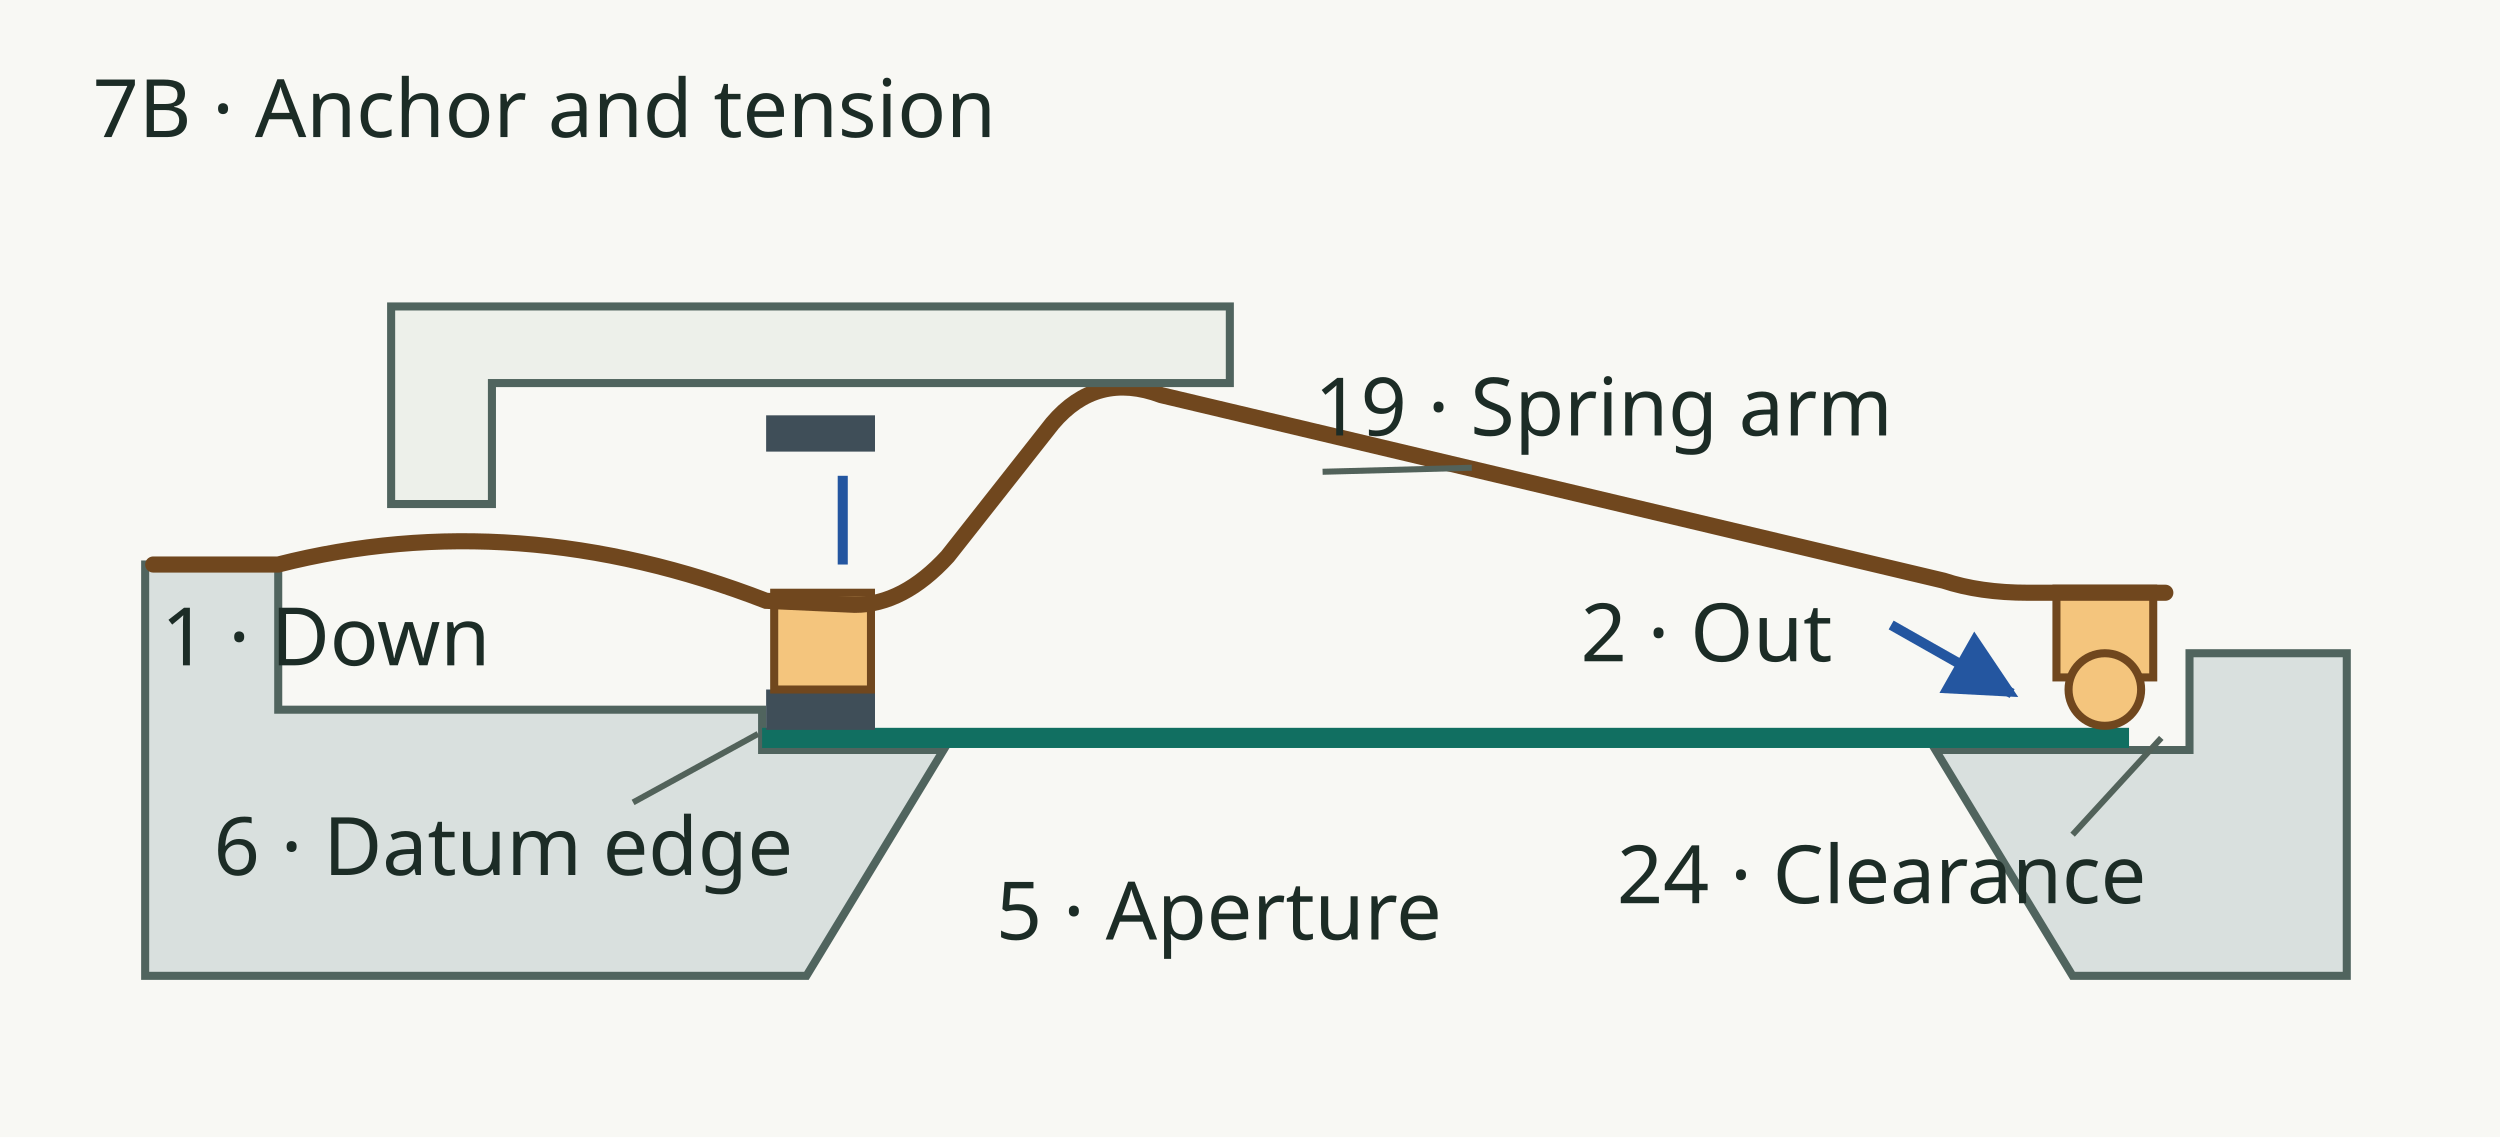
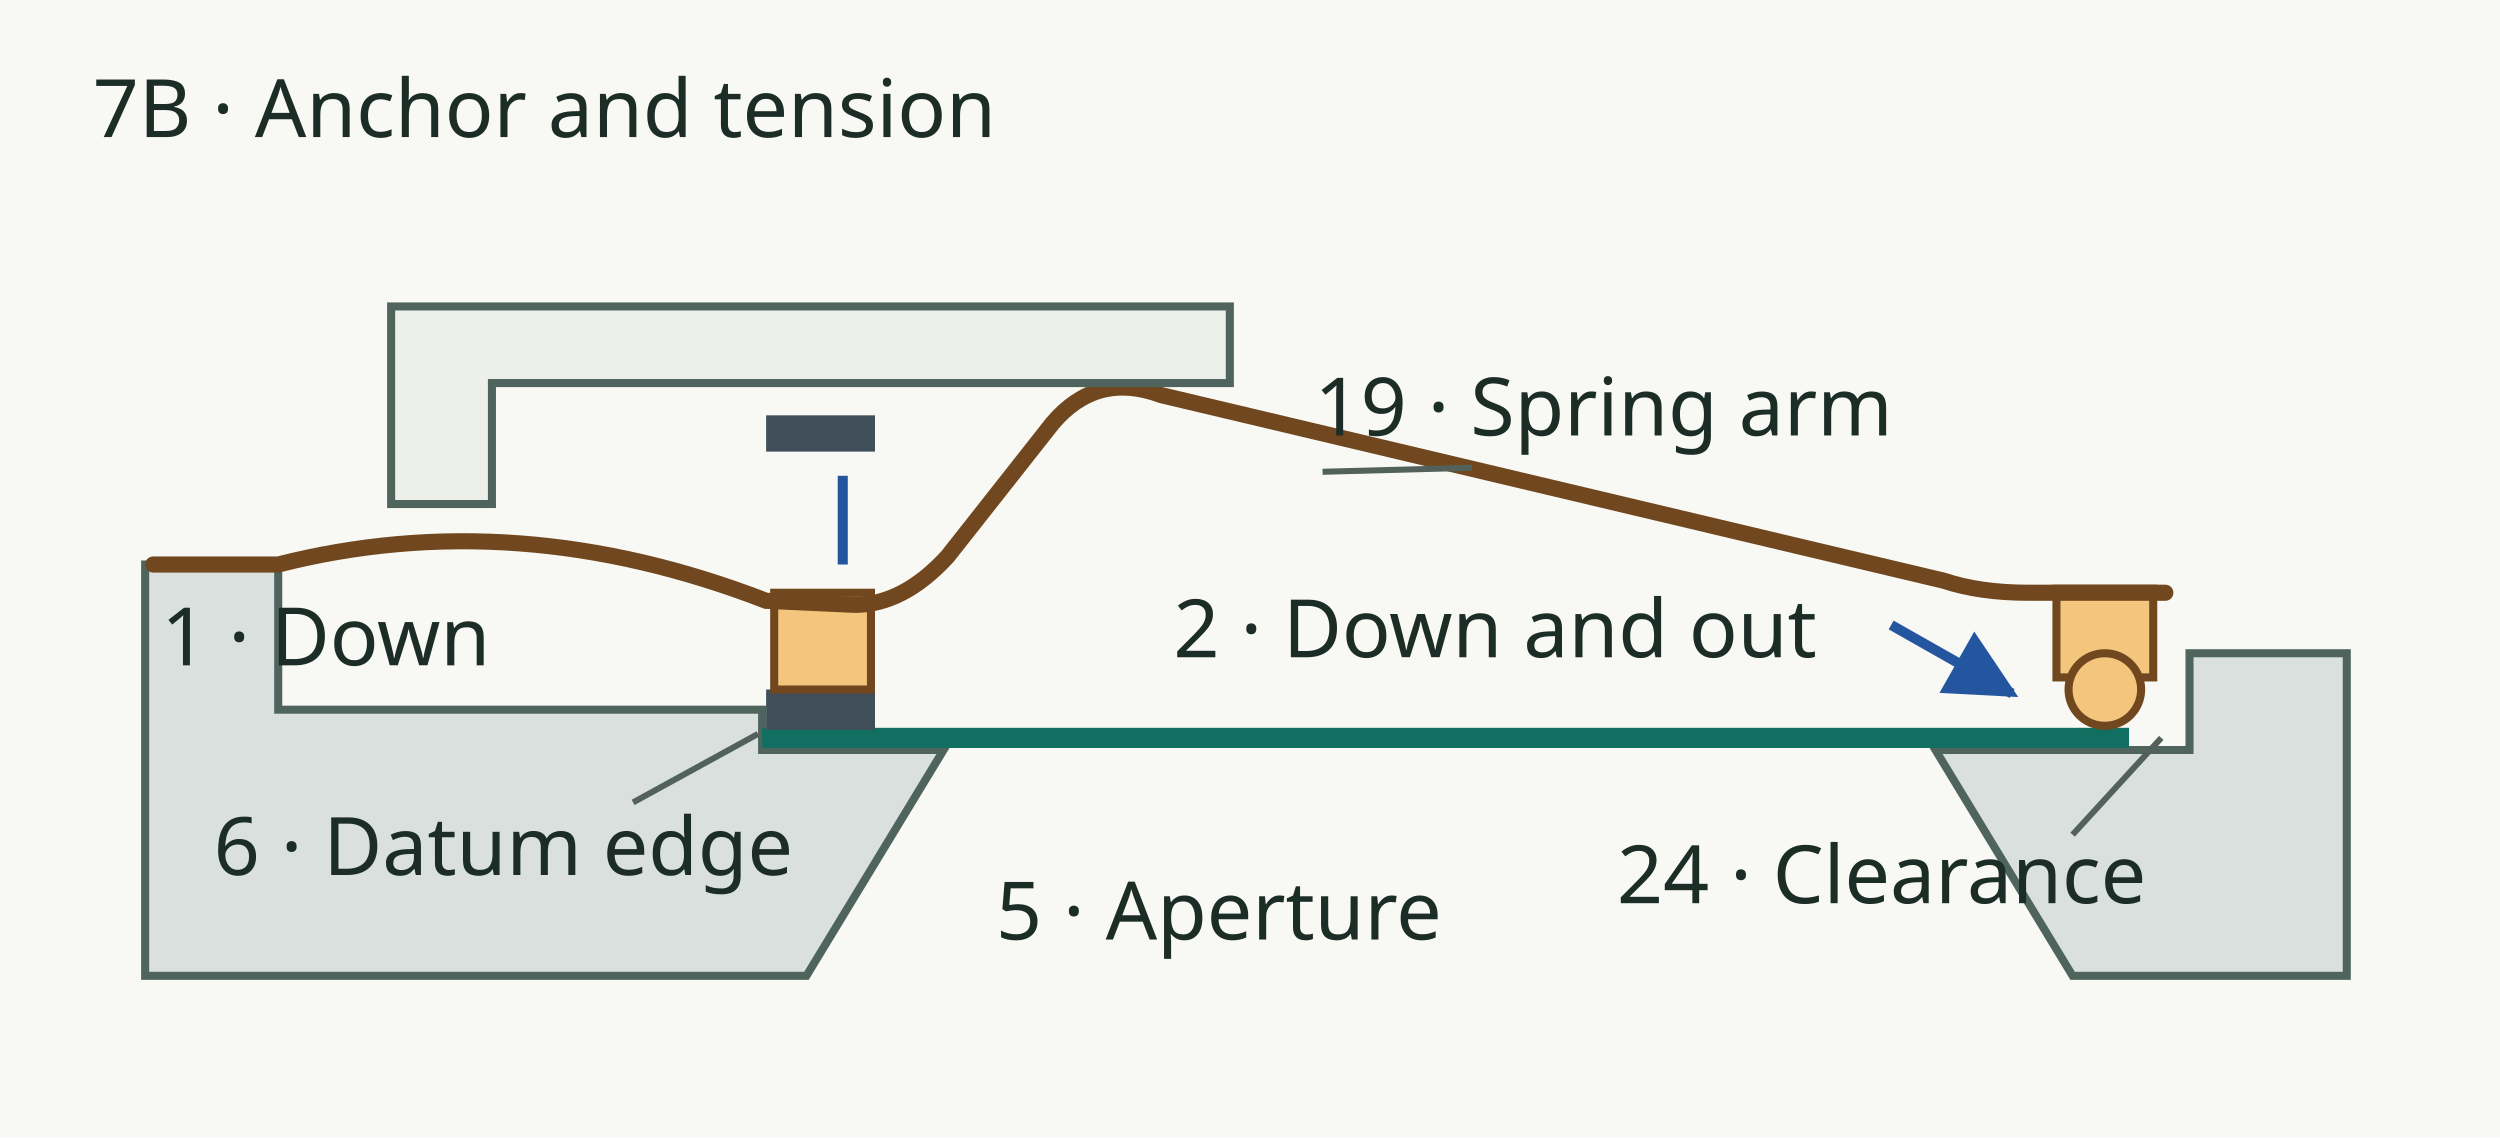
<svg xmlns="http://www.w3.org/2000/svg" viewBox="0 0 620 282" role="img" aria-labelledby="title description">
  <style>
    text { font: 20px system-ui, sans-serif; fill: #1c2c26; }
    .body { fill: #d9e0de; stroke: #50645e; stroke-width: 2; }
    .moving { fill: #f4c57d; stroke: #70471e; stroke-width: 2; }
    .belt { fill: #3f4e58; }
    .arm { fill: none; stroke: #70471e; stroke-width: 4; stroke-linecap: round; }
    .leader { fill: none; stroke: #52625a; stroke-width: 1.5; }
    .motion { fill: none; stroke: #2456a0; stroke-width: 2.5; marker-end: url(#arrow); }
  </style>
  <defs>
    <marker id="arrow" viewBox="0 0 10 10" refX="9" refY="5" markerWidth="7" markerHeight="7" orient="auto">
      <path d="M0 0 10 5 0 10Z" fill="#2456a0" />
    </marker>
  </defs>
  <rect width="620" height="282" fill="#f8f8f4" />
  <text x="23" y="34" font-weight="700">7B · Anchor and tension</text>
  <path class="body" d="M36 140h33v36h120v10h45l-34 56H36Z M480 186h63v-24h39v80h-68Z" />
  <path d="M189 183H528" fill="none" stroke="#116f61" stroke-width="5" />
  <path class="belt" d="M190 103h27v9h-27z M190 171h27v10h-27z" />
  <path class="moving" d="M192 147h24v24h-24z M510 146h24v22h-24z" />
  <circle class="moving" cx="522" cy="171" r="9" />
  <path class="arm" d="M38 140h31q59-15 121 9l22 1q12 0 23-12l26-33q11-13 27-7l194 46q9 3 21 3h34" />
  <path d="M97 76h208v19H122v30H97Z" fill="#edf0ea" stroke="#50645e" stroke-width="2" />
  <path class="motion" d="M209 118v22 M469 155l30 17" />
  <path class="leader" d="M328 117l37-1 M157 199l31-17 M514 207l22-24" />
  <text x="40" y="165">1 · Down</text>
-   <text x="392" y="164">2 · Out</text>
+   <text x="291" y="163">2 · Down and out</text>
  <text x="326" y="108">19 · Spring arm</text>
  <text x="53" y="217">6 · Datum edge</text>
  <text x="401" y="224">24 · Clearance</text>
  <text x="247" y="233">5 · Aperture</text>
</svg>
